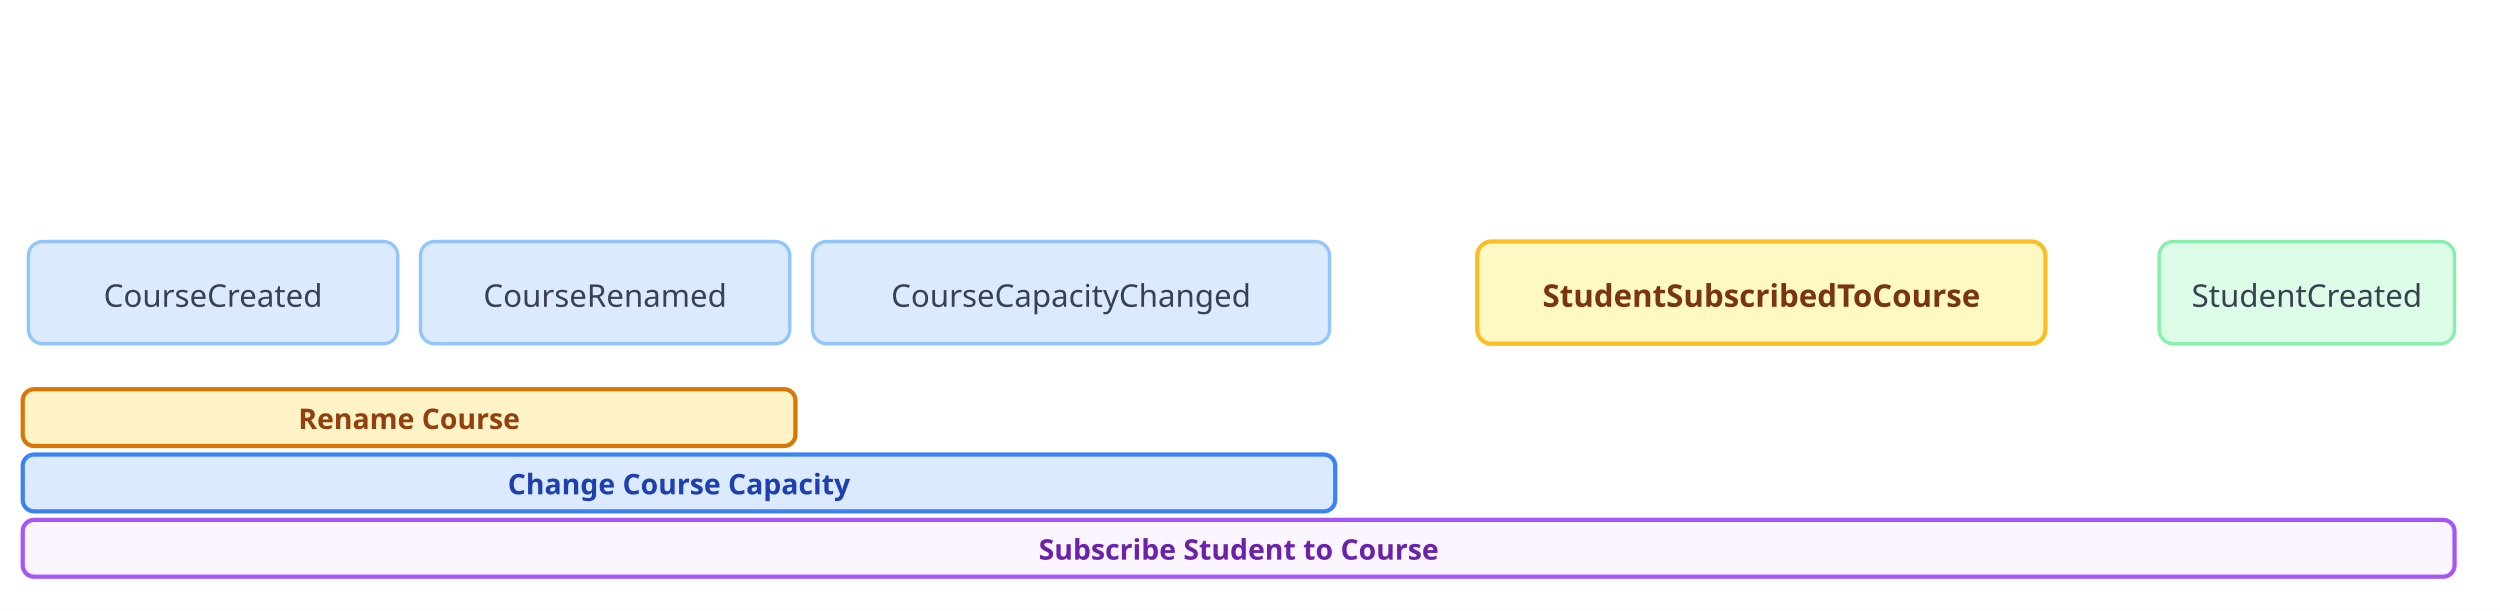
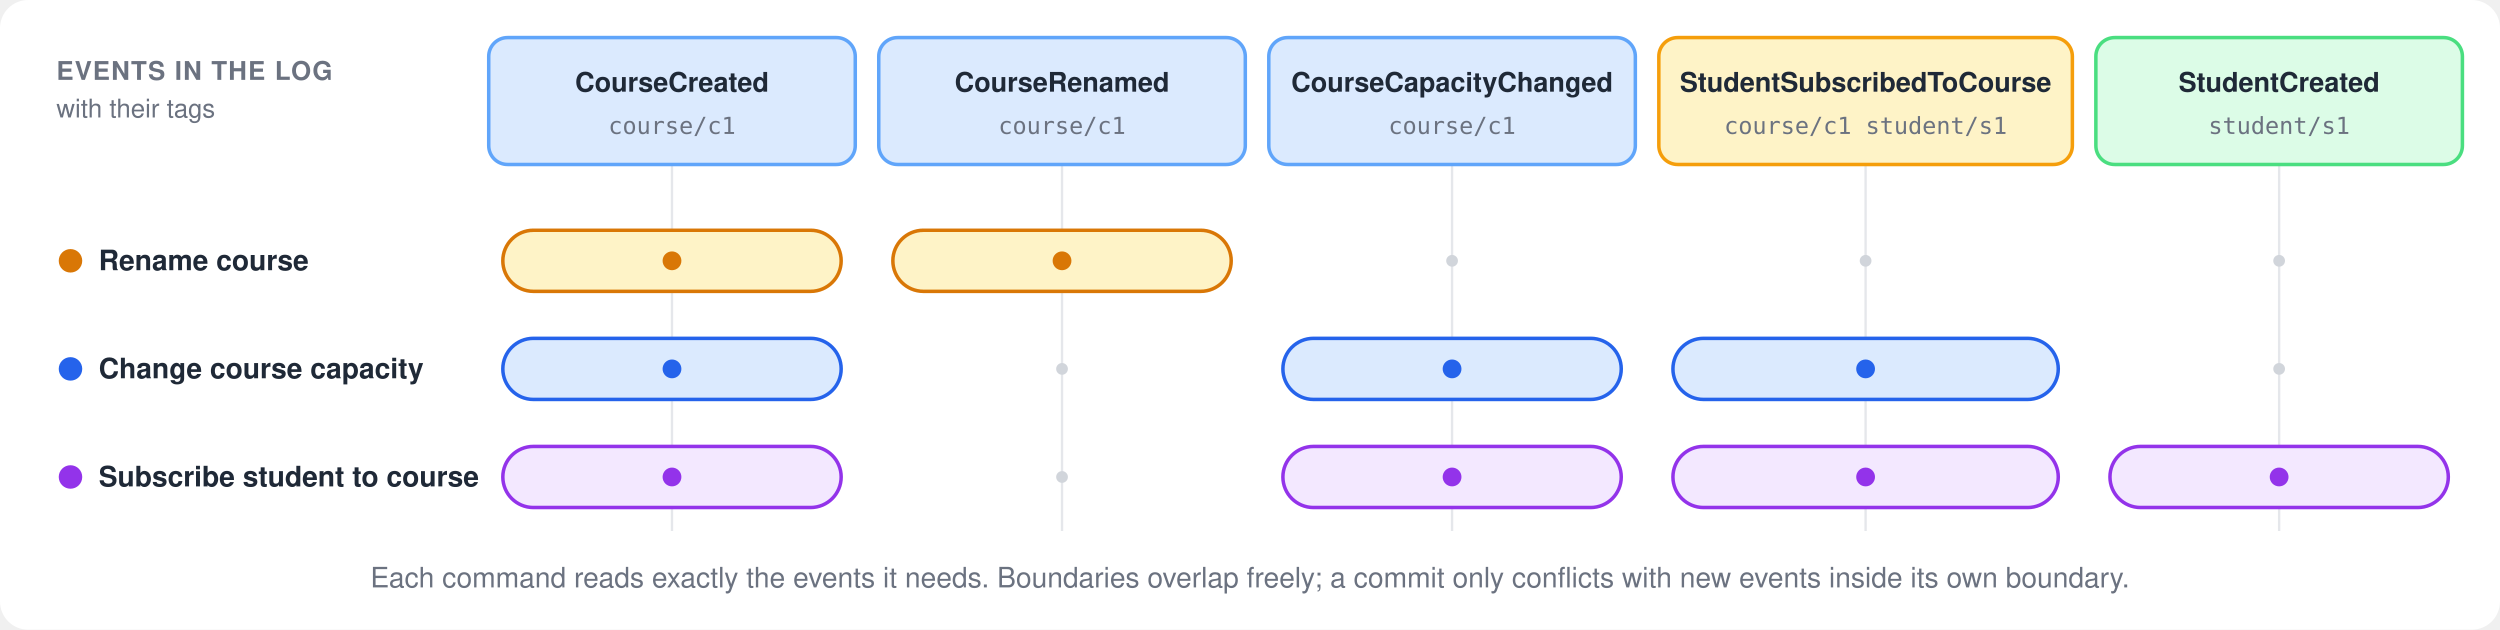
- <svg xmlns="http://www.w3.org/2000/svg" viewBox="0 0 880 215" width="880" height="215" role="img" aria-labelledby="dcb-boundary-title">
-   <rect width="880" height="215" fill="#ffffff" />
-   <rect x="10" y="85" width="130" height="36" rx="5" fill="#dbeafe" stroke="#93c5fd" stroke-width="1.2" />
-   <text x="75" y="108" text-anchor="middle" font-size="11" font-family="sans-serif" fill="#374151">CourseCreated</text>
-   <rect x="148" y="85" width="130" height="36" rx="5" fill="#dbeafe" stroke="#93c5fd" stroke-width="1.2" />
-   <text x="213" y="108" text-anchor="middle" font-size="11" font-family="sans-serif" fill="#374151">CourseRenamed</text>
-   <rect x="286" y="85" width="182" height="36" rx="5" fill="#dbeafe" stroke="#93c5fd" stroke-width="1.2" />
-   <text x="377" y="108" text-anchor="middle" font-size="11" font-family="sans-serif" fill="#374151">CourseCapacityChanged</text>
-   <rect x="520" y="85" width="200" height="36" rx="5" fill="#fef9c3" stroke="#fbbf24" stroke-width="1.5" />
-   <text x="620" y="108" text-anchor="middle" font-size="11" font-family="sans-serif" font-weight="bold" fill="#78350f">StudentSubscribedToCourse</text>
-   <rect x="760" y="85" width="104" height="36" rx="5" fill="#dcfce7" stroke="#86efac" stroke-width="1.2" />
-   <text x="812" y="108" text-anchor="middle" font-size="11" font-family="sans-serif" fill="#374151">StudentCreated</text>
-   <rect x="8" y="137" width="272" height="20" rx="4" fill="#fef3c7" stroke="#d97706" stroke-width="1.5" />
-   <text x="144" y="151" text-anchor="middle" font-size="10" font-family="sans-serif" font-weight="bold" fill="#92400e">Rename Course</text>
-   <rect x="8" y="160" width="462" height="20" rx="4" fill="#dbeafe" stroke="#3b82f6" stroke-width="1.5" />
-   <text x="239" y="174" text-anchor="middle" font-size="10" font-family="sans-serif" font-weight="bold" fill="#1e40af">Change Course Capacity</text>
-   <rect x="8" y="183" width="856" height="20" rx="4" fill="#faf5ff" stroke="#a855f7" stroke-width="1.5" />
-   <text x="436" y="197" text-anchor="middle" font-size="10" font-family="sans-serif" font-weight="bold" fill="#6b21a8">Subscribe Student to Course</text>
+ <svg xmlns="http://www.w3.org/2000/svg" viewBox="0 0 1064 268" width="1064" height="268" role="img" aria-labelledby="dcb-boundary-title dcb-boundary-desc">
+   <style>
+     .bg { fill: #ffffff; }
+     .text { fill: #1f2937; font-family: -apple-system, 'Segoe UI', Helvetica, Arial, sans-serif; }
+     .muted { fill: #6b7280; }
+     .mono { font-family: ui-monospace, SFMono-Regular, Menlo, Consolas, monospace; }
+     .guide { stroke: #e5e7eb; }
+     .course { fill: #dbeafe; stroke: #60a5fa; }
+     .student { fill: #dcfce7; stroke: #4ade80; }
+     .shared { fill: #fef3c7; stroke: #f59e0b; }
+     .agg-course { fill: #eff6ff; stroke: #3b82f6; }
+     .agg-student { fill: #f0fdf4; stroke: #22c55e; }
+     .agg-course-t { fill: #1d4ed8; }
+     .agg-student-t { fill: #15803d; }
+     .ask { stroke: #9ca3af; fill: none; }
+     .ask-t { fill: #6b7280; }
+     .b1 { fill: #d97706; } .b1-cell { fill: #fef3c7; stroke: #d97706; }
+     .b2 { fill: #2563eb; } .b2-cell { fill: #dbeafe; stroke: #2563eb; }
+     .b3 { fill: #9333ea; } .b3-cell { fill: #f3e8ff; stroke: #9333ea; }
+     .off { fill: #d1d5db; }
+     @media (prefers-color-scheme: dark) {
+       .bg { fill: #0d1117; }
+       .text { fill: #e6edf3; }
+       .muted, .ask-t { fill: #9ca3af; }
+       .guide { stroke: #30363d; }
+       .course { fill: #1e3a5f; stroke: #3b82f6; }
+       .student { fill: #14532d; stroke: #22c55e; }
+       .shared { fill: #4a3410; stroke: #f59e0b; }
+       .agg-course { fill: #0f1d33; stroke: #3b82f6; }
+       .agg-student { fill: #0d2618; stroke: #22c55e; }
+       .agg-course-t { fill: #93c5fd; }
+       .agg-student-t { fill: #86efac; }
+       .ask { stroke: #6b7280; }
+       .b1 { fill: #fbbf24; } .b1-cell { fill: #3d2a06; stroke: #f59e0b; }
+       .b2 { fill: #60a5fa; } .b2-cell { fill: #172a4a; stroke: #3b82f6; }
+       .b3 { fill: #c084fc; } .b3-cell { fill: #2e1a47; stroke: #a855f7; }
+       .off { fill: #484f58; }
+     }
+   </style>
+   <rect class="bg" width="1064" height="268" rx="12" />
+   <text class="text muted" x="24" y="34" font-size="11" font-weight="600" letter-spacing="0.5">EVENTS IN THE LOG</text>
+   <text class="text muted" x="24" y="50" font-size="11">with their tags</text>
+   <line class="guide" x1="286.0" y1="70" x2="286.0" y2="226" stroke-width="1" />
+   <line class="guide" x1="452.0" y1="70" x2="452.0" y2="226" stroke-width="1" />
+   <line class="guide" x1="618.0" y1="70" x2="618.0" y2="226" stroke-width="1" />
+   <line class="guide" x1="794.0" y1="70" x2="794.0" y2="226" stroke-width="1" />
+   <line class="guide" x1="970.0" y1="70" x2="970.0" y2="226" stroke-width="1" />
+   <rect class="course" x="208" y="16" width="156" height="54" rx="8" stroke-width="1.5" />
+   <text class="text" x="286.0" y="39" text-anchor="middle" font-size="11.5" font-weight="600">CourseCreated</text>
+   <text class="text muted mono" x="286.0" y="57" text-anchor="middle" font-size="10">course/c1</text>
+   <rect class="course" x="374" y="16" width="156" height="54" rx="8" stroke-width="1.5" />
+   <text class="text" x="452.0" y="39" text-anchor="middle" font-size="11.5" font-weight="600">CourseRenamed</text>
+   <text class="text muted mono" x="452.0" y="57" text-anchor="middle" font-size="10">course/c1</text>
+   <rect class="course" x="540" y="16" width="156" height="54" rx="8" stroke-width="1.5" />
+   <text class="text" x="618.0" y="39" text-anchor="middle" font-size="11.5" font-weight="600">CourseCapacityChanged</text>
+   <text class="text muted mono" x="618.0" y="57" text-anchor="middle" font-size="10">course/c1</text>
+   <rect class="shared" x="706" y="16" width="176" height="54" rx="8" stroke-width="1.5" />
+   <text class="text" x="794.0" y="39" text-anchor="middle" font-size="11.5" font-weight="600">StudentSubscribedToCourse</text>
+   <text class="text muted mono" x="794.0" y="57" text-anchor="middle" font-size="10">course/c1 student/s1</text>
+   <rect class="student" x="892" y="16" width="156" height="54" rx="8" stroke-width="1.5" />
+   <text class="text" x="970.0" y="39" text-anchor="middle" font-size="11.5" font-weight="600">StudentCreated</text>
+   <text class="text muted mono" x="970.0" y="57" text-anchor="middle" font-size="10">student/s1</text>
+   <circle class="b1" cx="30" cy="111" r="5" />
+   <text class="text" x="42" y="115" font-size="12" font-weight="600">Rename course</text>
+   <rect class="b1-cell" x="214" y="98" width="144" height="26" rx="13" stroke-width="1.5" />
+   <circle class="b1" cx="286.0" cy="111" r="4" />
+   <rect class="b1-cell" x="380" y="98" width="144" height="26" rx="13" stroke-width="1.5" />
+   <circle class="b1" cx="452.0" cy="111" r="4" />
+   <circle class="off" cx="618.0" cy="111" r="2.5" />
+   <circle class="off" cx="794.0" cy="111" r="2.5" />
+   <circle class="off" cx="970.0" cy="111" r="2.5" />
+   <circle class="b2" cx="30" cy="157" r="5" />
+   <text class="text" x="42" y="161" font-size="12" font-weight="600">Change course capacity</text>
+   <rect class="b2-cell" x="214" y="144" width="144" height="26" rx="13" stroke-width="1.5" />
+   <circle class="b2" cx="286.0" cy="157" r="4" />
+   <circle class="off" cx="452.0" cy="157" r="2.5" />
+   <rect class="b2-cell" x="546" y="144" width="144" height="26" rx="13" stroke-width="1.5" />
+   <circle class="b2" cx="618.0" cy="157" r="4" />
+   <rect class="b2-cell" x="712" y="144" width="164" height="26" rx="13" stroke-width="1.5" />
+   <circle class="b2" cx="794.0" cy="157" r="4" />
+   <circle class="off" cx="970.0" cy="157" r="2.5" />
+   <circle class="b3" cx="30" cy="203" r="5" />
+   <text class="text" x="42" y="207" font-size="12" font-weight="600">Subscribe student to course</text>
+   <rect class="b3-cell" x="214" y="190" width="144" height="26" rx="13" stroke-width="1.5" />
+   <circle class="b3" cx="286.0" cy="203" r="4" />
+   <circle class="off" cx="452.0" cy="203" r="2.5" />
+   <rect class="b3-cell" x="546" y="190" width="144" height="26" rx="13" stroke-width="1.5" />
+   <circle class="b3" cx="618.0" cy="203" r="4" />
+   <rect class="b3-cell" x="712" y="190" width="164" height="26" rx="13" stroke-width="1.5" />
+   <circle class="b3" cx="794.0" cy="203" r="4" />
+   <rect class="b3-cell" x="898" y="190" width="144" height="26" rx="13" stroke-width="1.5" />
+   <circle class="b3" cx="970.0" cy="203" r="4" />
+   <text class="text muted" x="532.0" y="250" text-anchor="middle" font-size="12">Each command reads exactly the events it needs. Boundaries overlap freely; a commit only conflicts with new events inside its own boundary.</text>
</svg>
